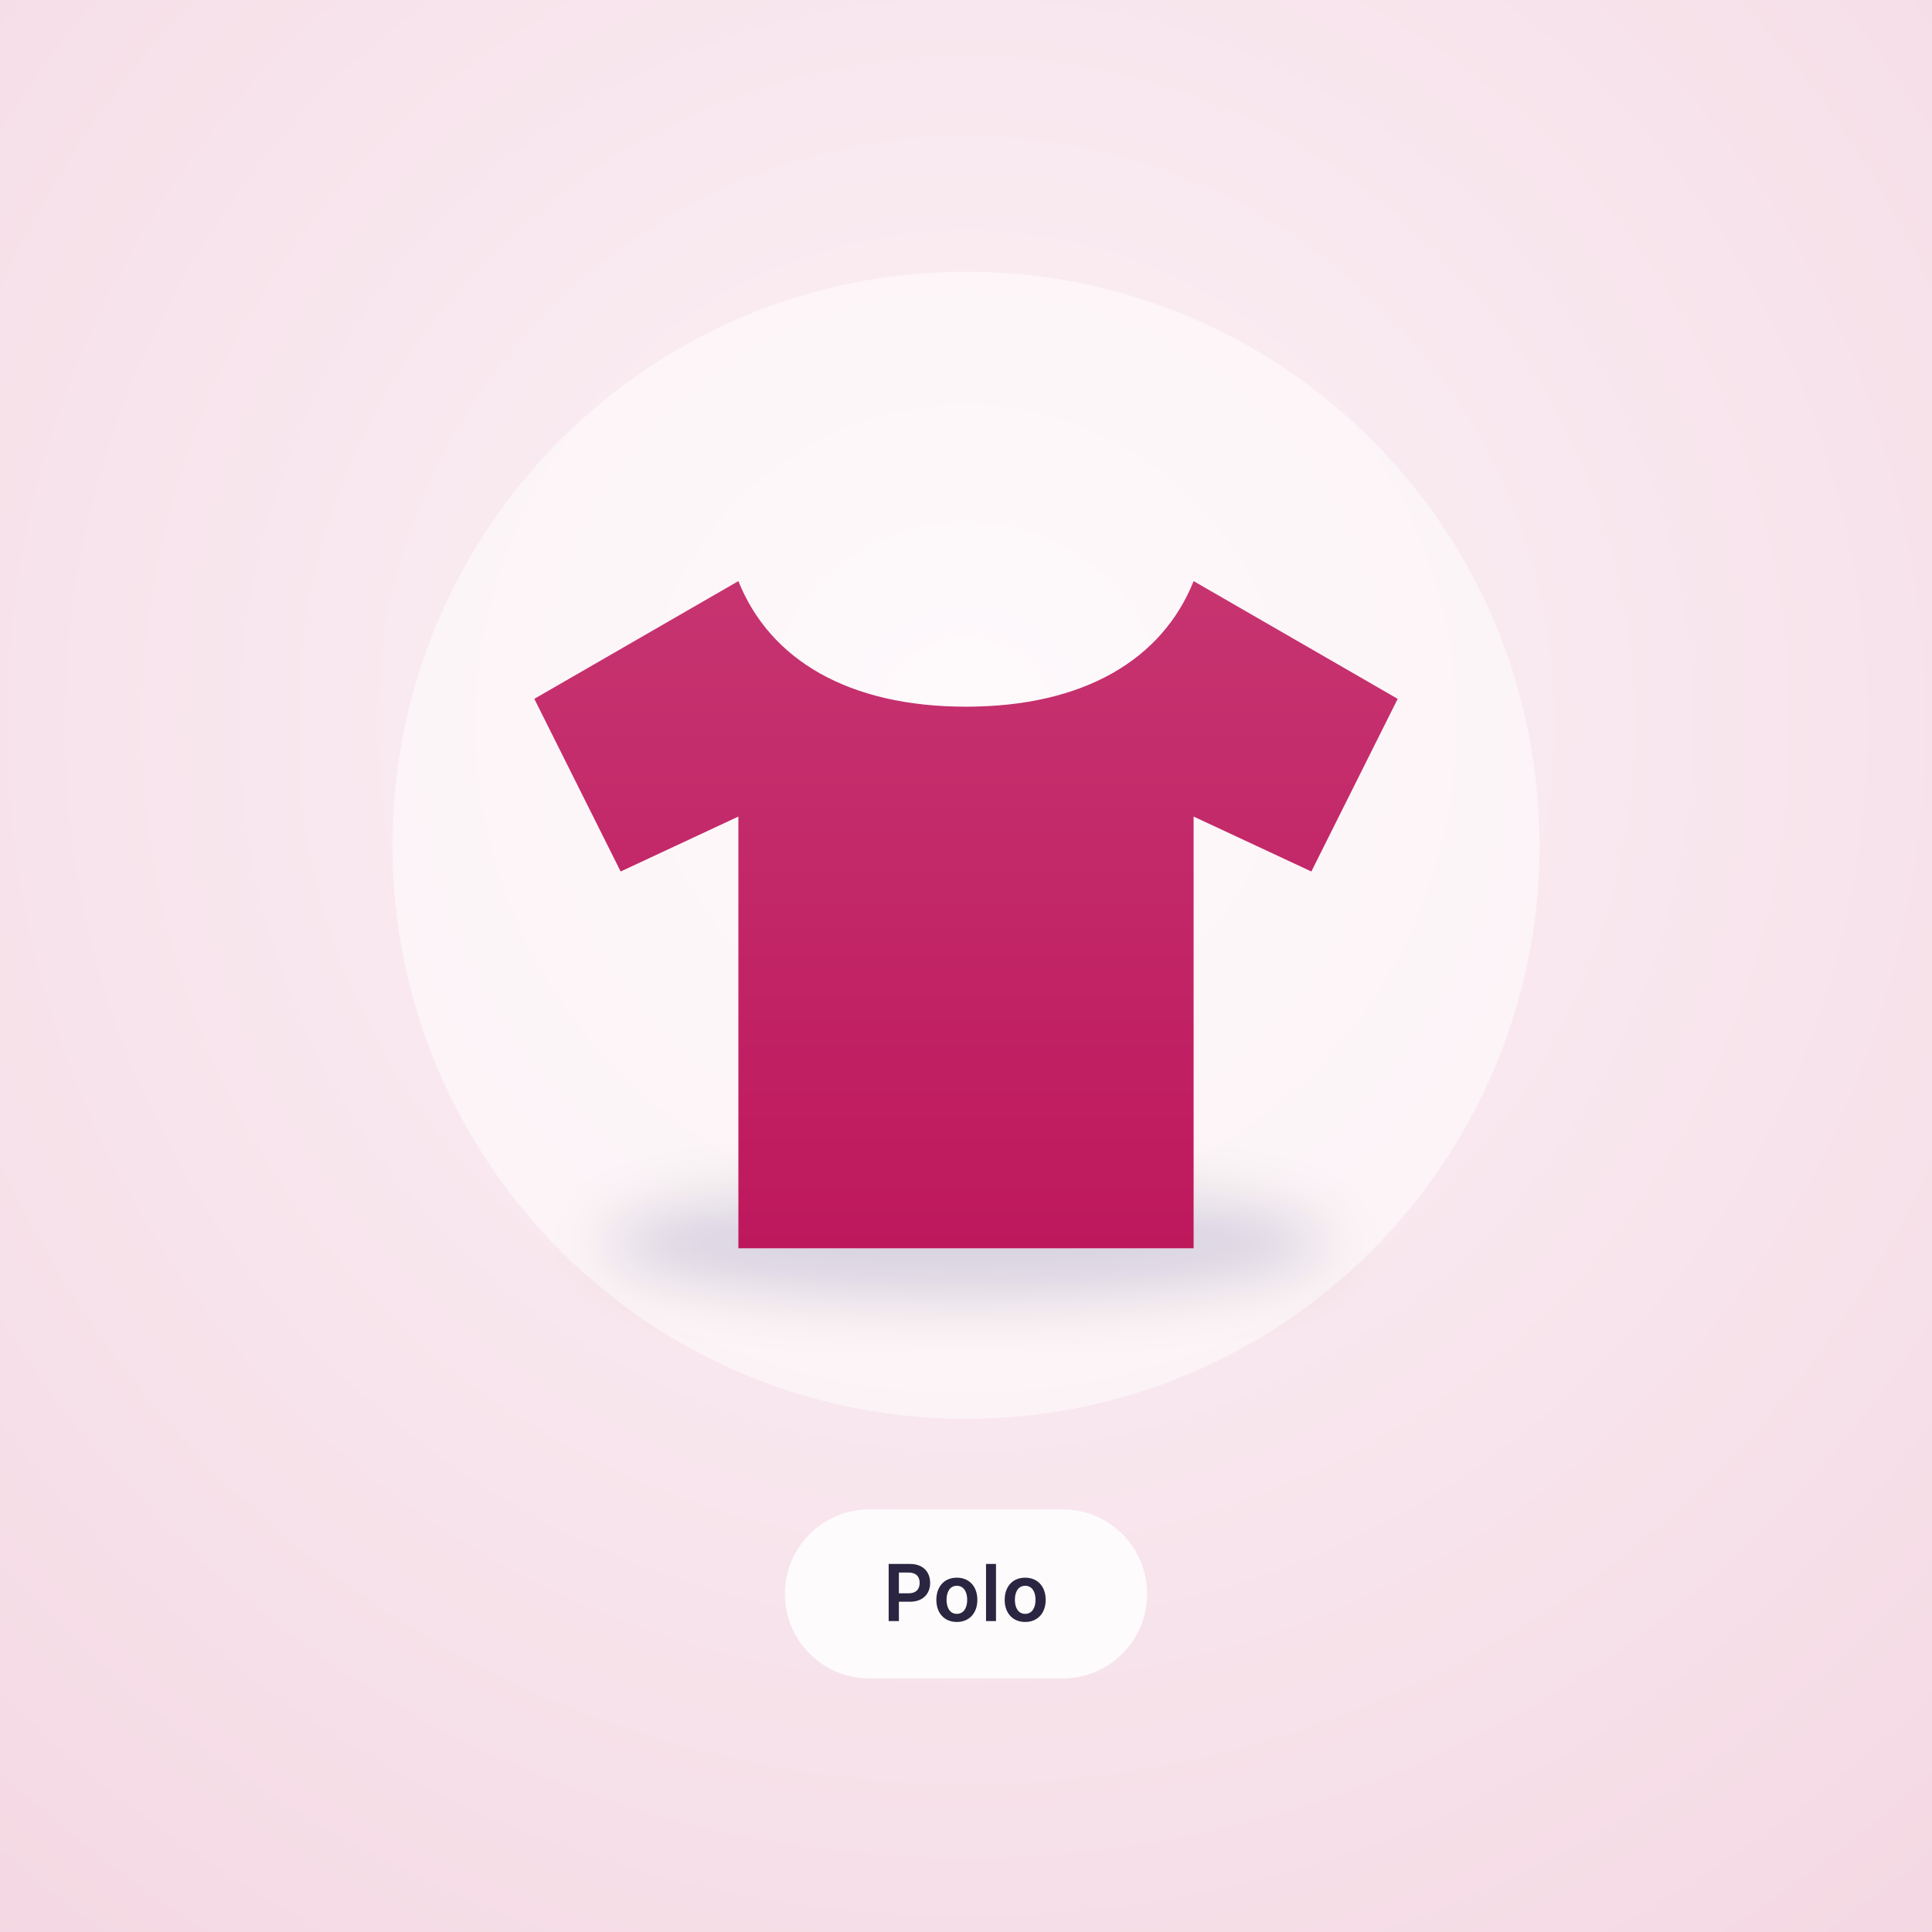
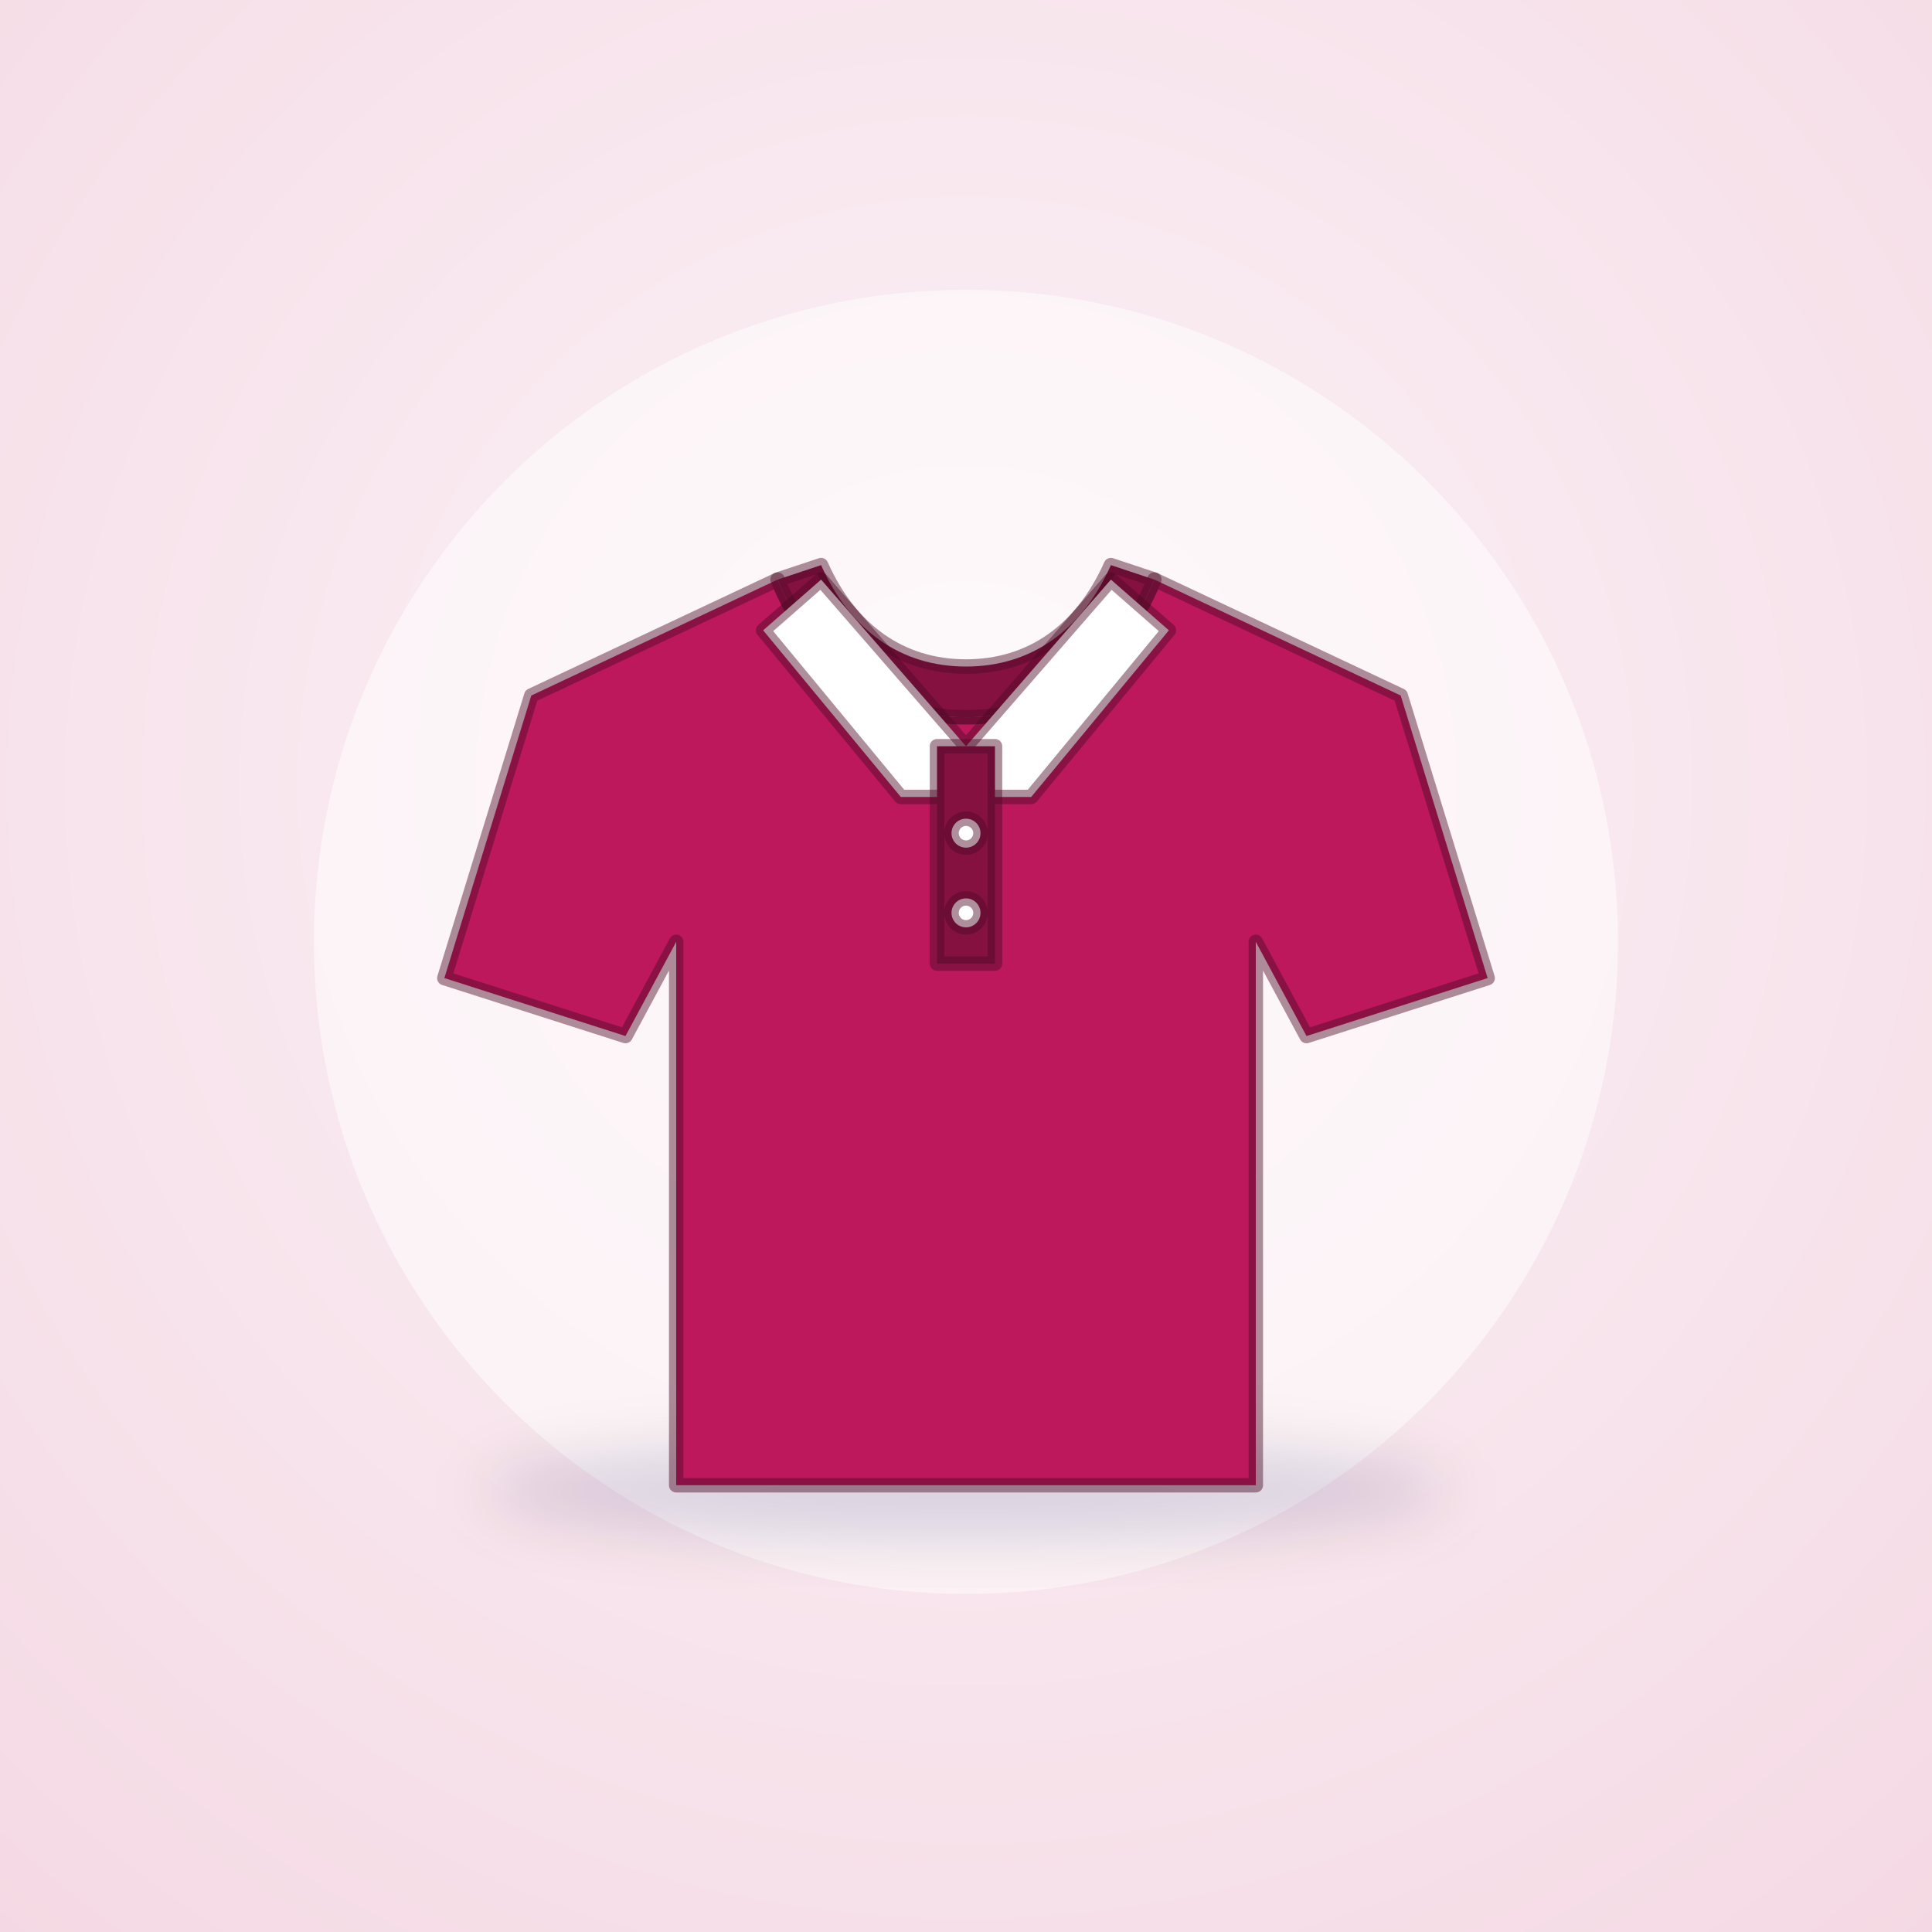
<svg xmlns="http://www.w3.org/2000/svg" viewBox="0 0 640 640" width="640" height="640" role="img" aria-label="Polo">
  <defs>
-     <radialGradient id="t-polo-bg" cx="320" cy="240" r="520" gradientUnits="userSpaceOnUse">
+     <radialGradient id="t-polo-bg" cx="320" cy="260" r="520" gradientUnits="userSpaceOnUse">
      <stop offset="0" stop-color="#fcf3f7" />
      <stop offset="1" stop-color="#f4d8e3" />
    </radialGradient>
-     <linearGradient id="t-polo-ink" x1="0" y1="0" x2="0" y2="1">
-       <stop offset="0" stop-color="#c63470" />
-       <stop offset="1" stop-color="#be185d" />
-     </linearGradient>
    <filter id="t-polo-blur" x="-50%" y="-50%" width="200%" height="200%">
      <feGaussianBlur stdDeviation="10" />
    </filter>
  </defs>
  <rect width="640" height="640" fill="url(#t-polo-bg)" />
-   <circle cx="320" cy="280" r="190" fill="#fff" fill-opacity=".5" />
-   <ellipse cx="320" cy="412" rx="120" ry="18" fill="#1e1b4b" fill-opacity=".14" filter="url(#t-polo-blur)" />
-   <g transform="translate(320 290) scale(1.3) translate(-320 -275)">
-     <path d="M262 200l-52 30 22 44 30-14v110h116V260l30 14 22-44-52-30c-8 20-28 32-58 32s-50-12-58-32z" fill="url(#t-polo-ink)" />
+   <circle cx="320" cy="312" r="216" fill="#fff" fill-opacity=".5" />
+   <ellipse cx="320" cy="494" rx="160" ry="16" fill="#1e1b4b" fill-opacity=".14" filter="url(#t-polo-blur)" />
+   <g transform="translate(320 318) scale(1.2) translate(-320 -295)" stroke="#4c0a25" stroke-width="4" stroke-linejoin="round" stroke-opacity=".45">
+     <path d="M268 190L200 222L176 300L226 316L240 290V440H400V290L414 316L464 300L440 222L372 190C362 214 344 228 320 228S278 214 268 190z" fill="#be185d" />
+     <path d="M268 190C278 214 296 228 320 228S362 214 372 190L360 186C352 204 338 214 320 214S288 204 280 186z" fill="#851141" />
+     <path d="M280 190L320 236L360 190L376 204L338 250H302L264 204z" fill="#ffffff" />
+     <rect x="312" y="236" width="16" height="60" fill="#851141" />
+     <circle cx="320" cy="260" r="4" fill="#ffffff" />
+     <circle cx="320" cy="282" r="4" fill="#ffffff" />
  </g>
-   <rect x="260" y="500" width="120" height="56" rx="28" fill="#fff" fill-opacity=".85" />
-   <text x="320" y="537" text-anchor="middle" font-family="system-ui, -apple-system, Segoe UI, sans-serif" font-size="26" font-weight="600" fill="#2a2540">Polo</text>
</svg>
